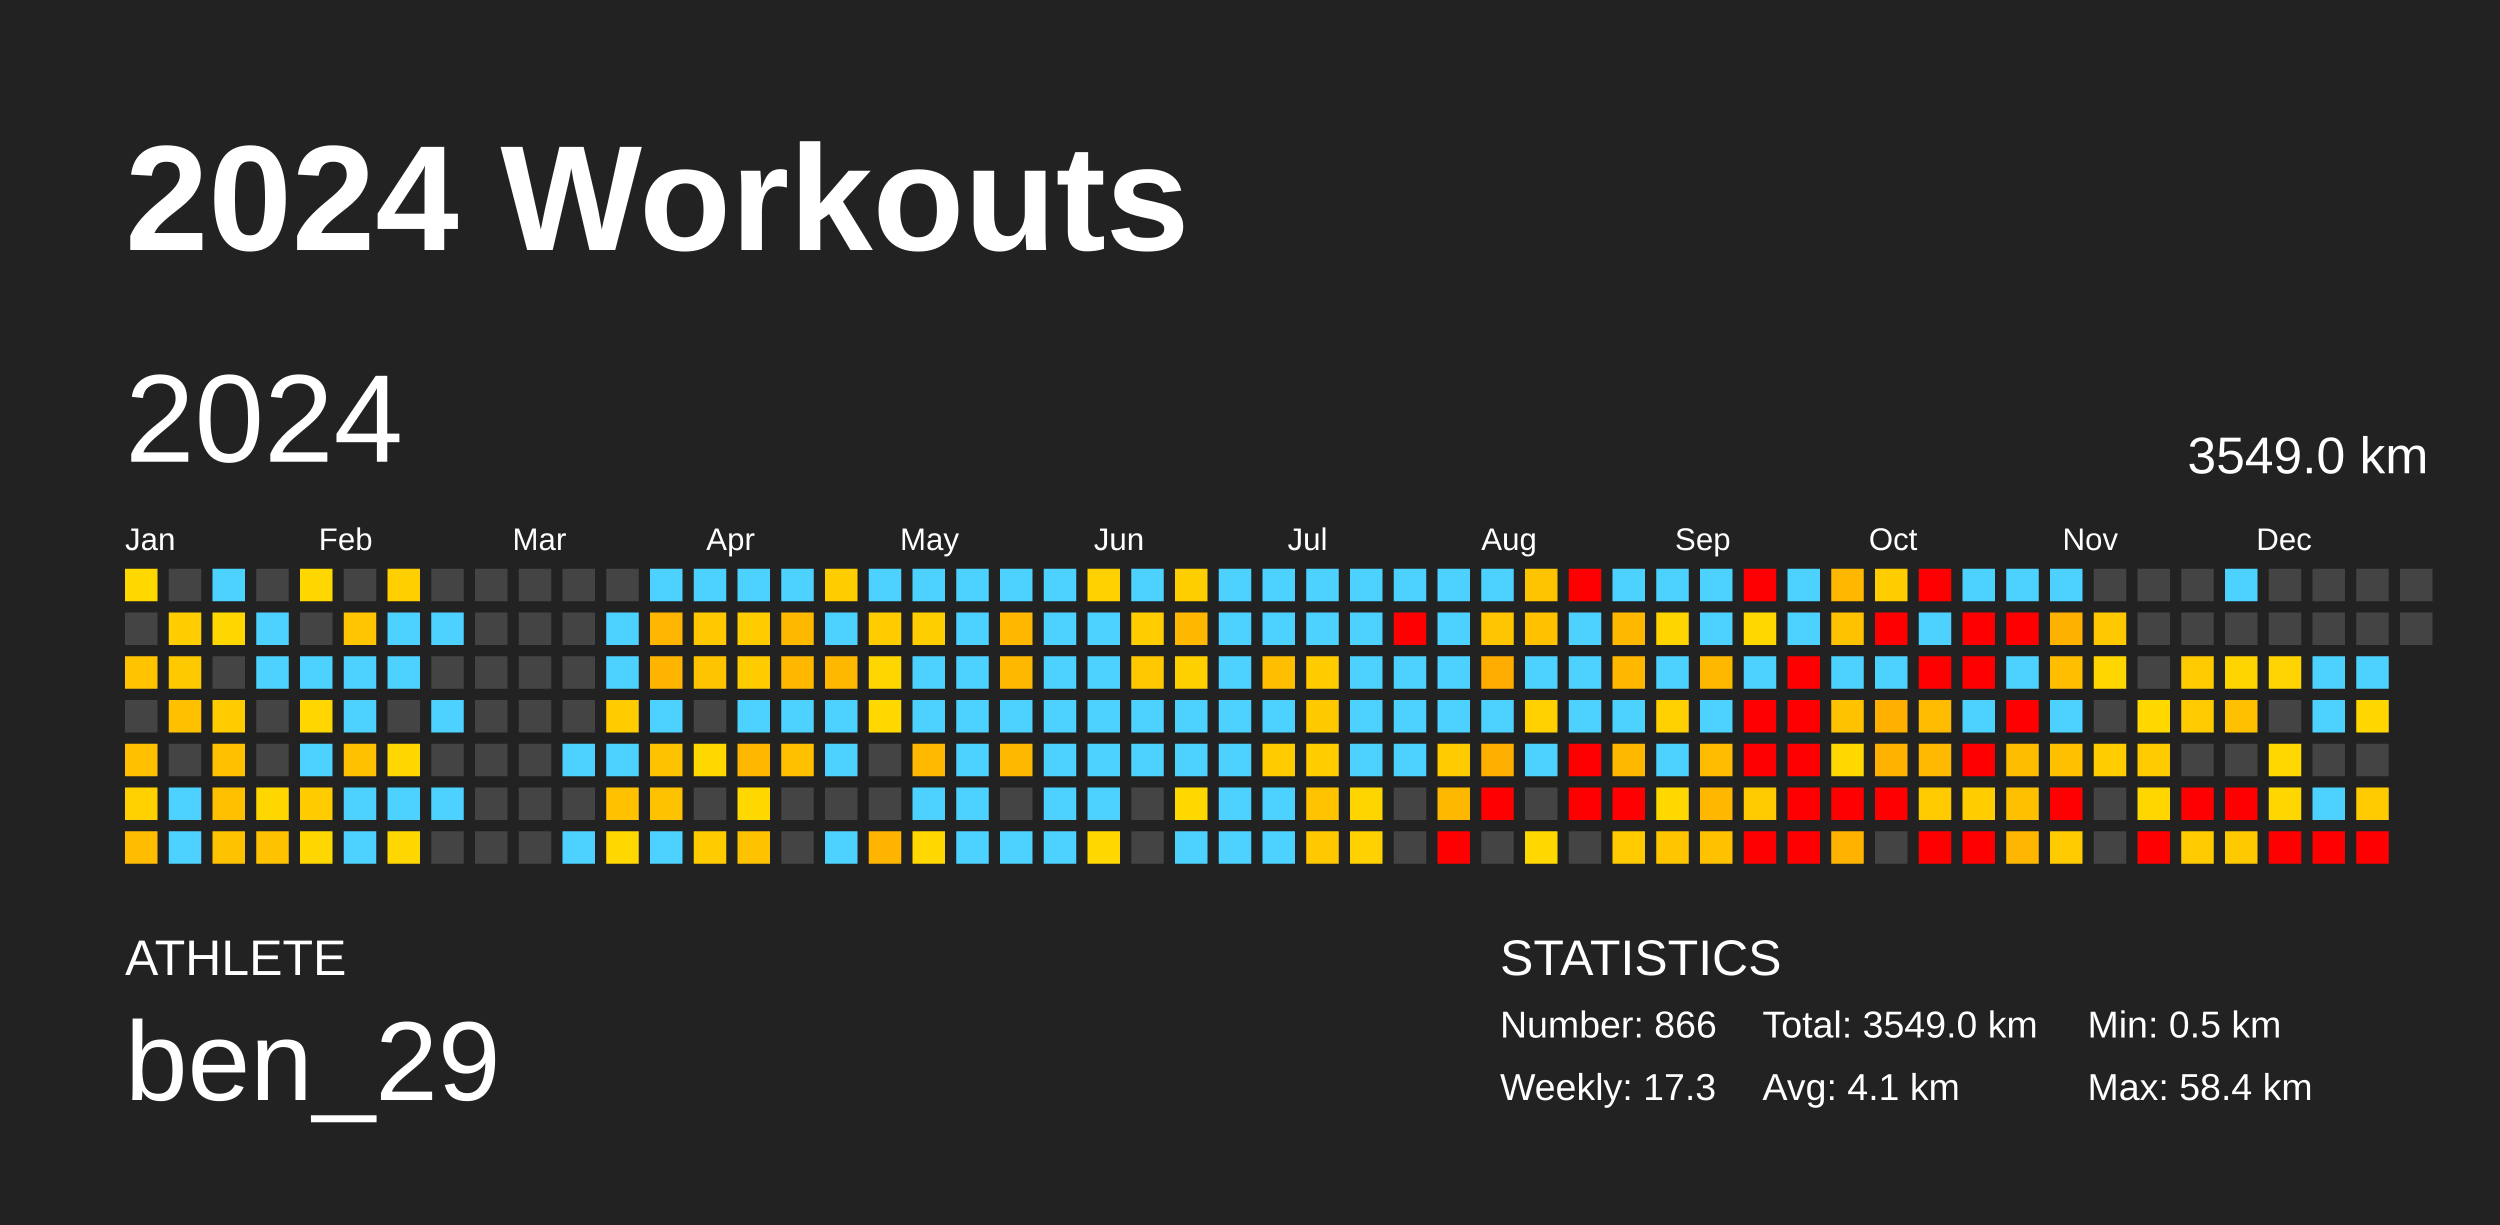
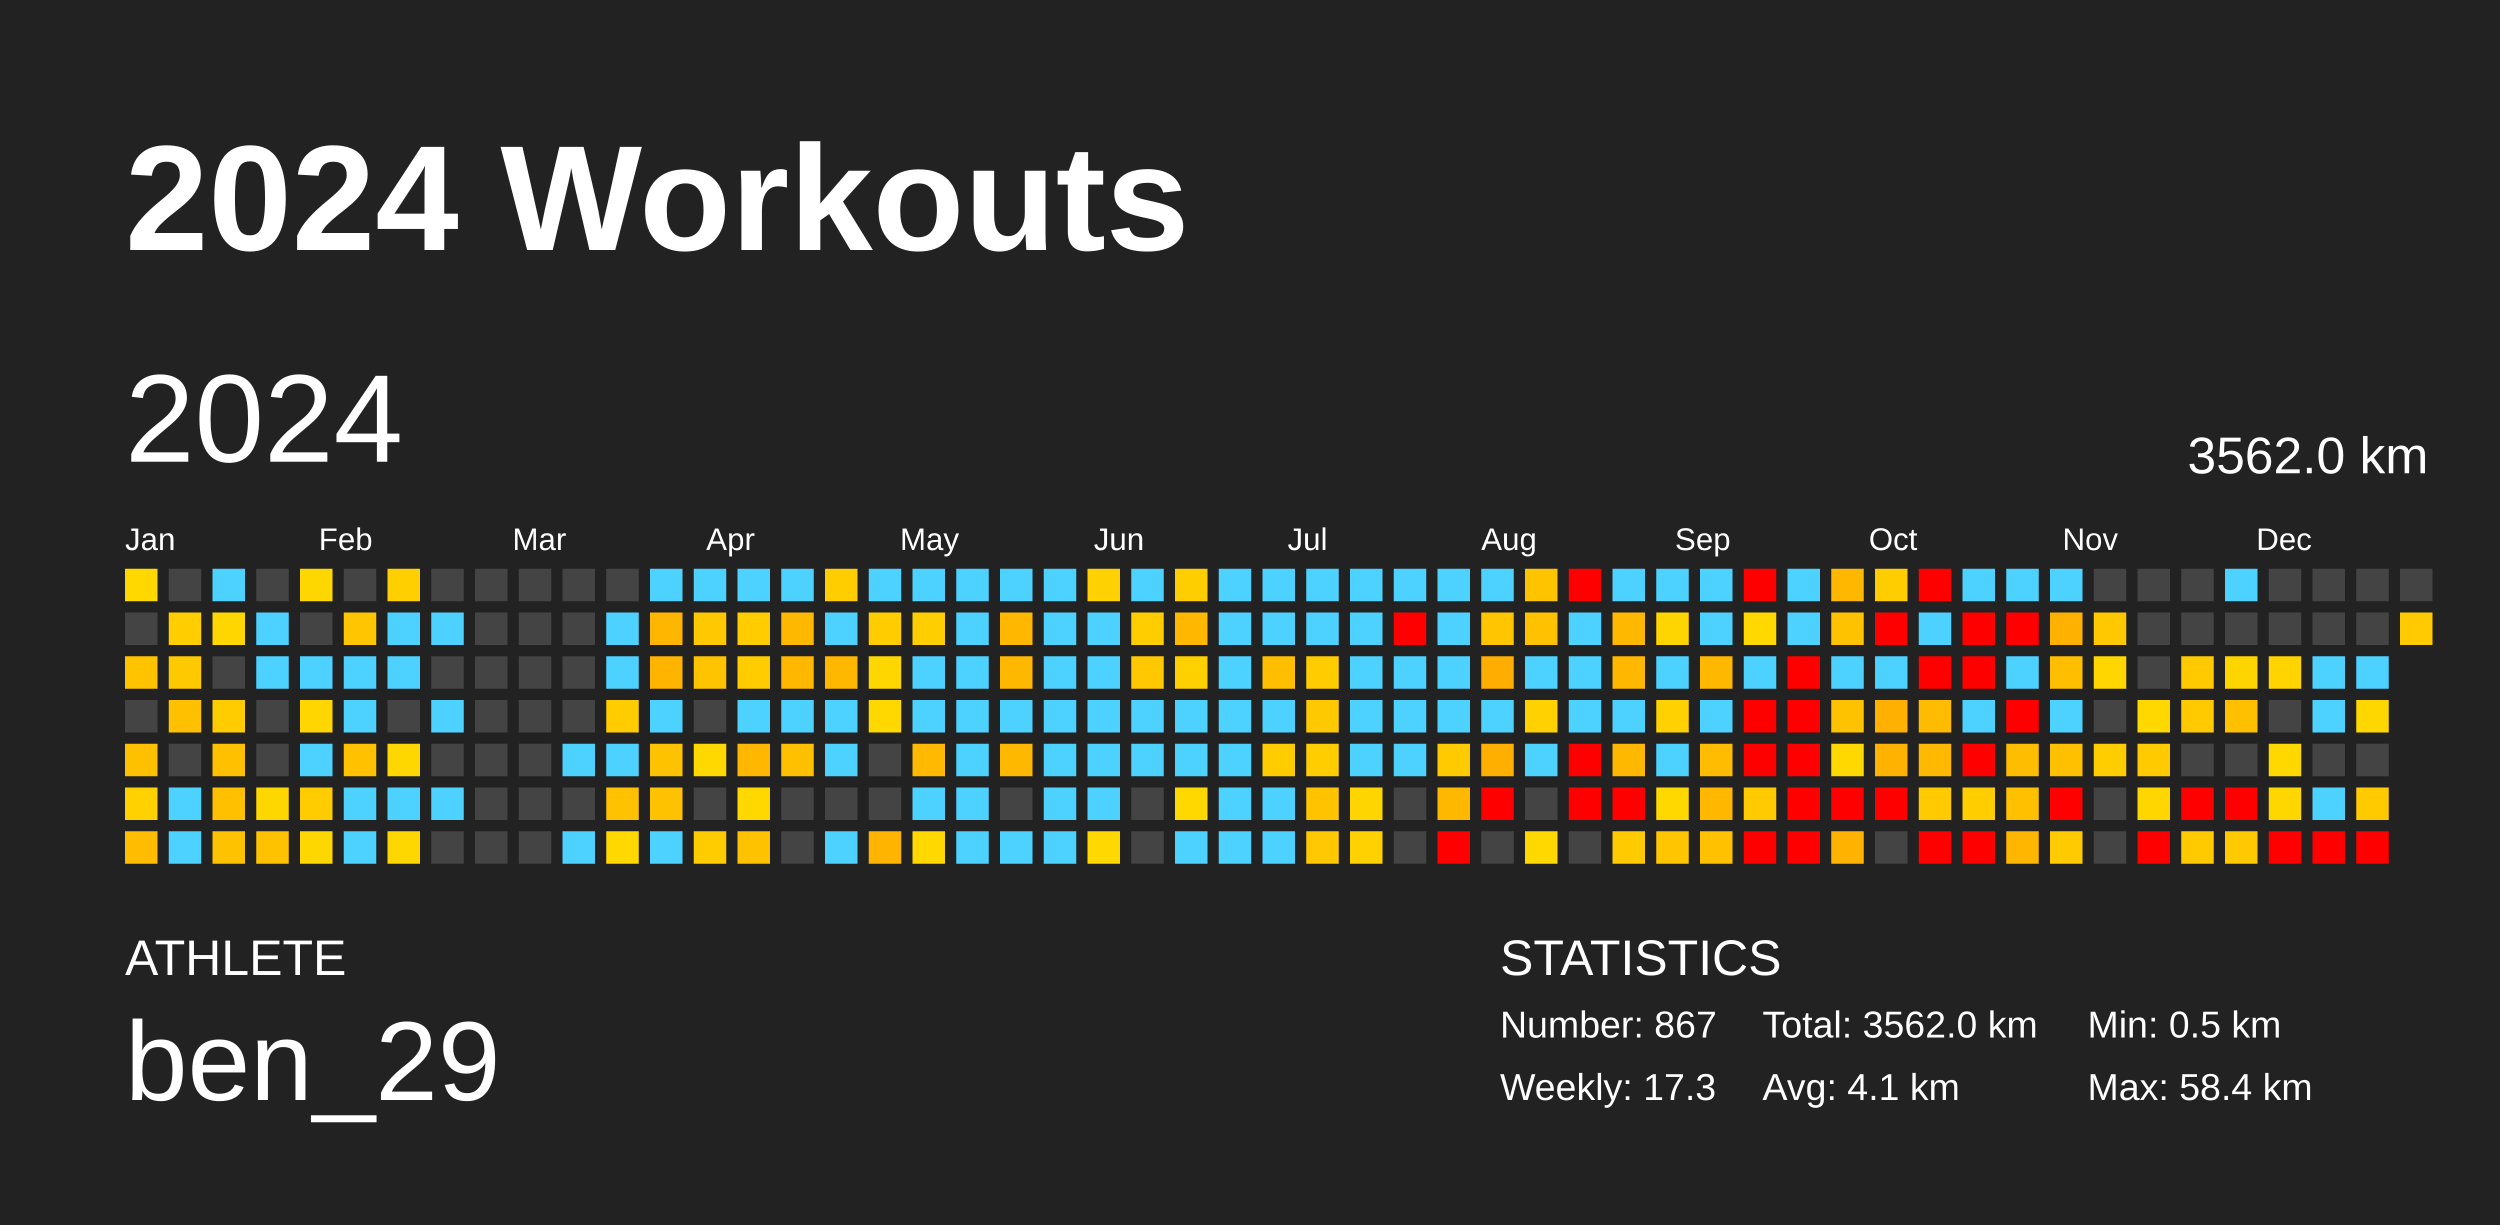
<svg xmlns="http://www.w3.org/2000/svg" baseProfile="full" height="98mm" version="1.1" viewBox="0,0,200,98" width="200mm">
  <defs />
  <rect fill="#222222" height="98" width="200" x="0" y="0" />
  <text fill="#FFFFFF" style="font-size:12px; font-family:Arial; font-weight:bold;" x="10" y="20">2024 Workouts</text>
  <text fill="#FFFFFF" style="font-size:4px; font-family:Arial" x="10" y="78">ATHLETE</text>
  <text fill="#FFFFFF" style="font-size:9px; font-family:Arial" x="10" y="88">ben_29</text>
  <text fill="#FFFFFF" style="font-size:4px; font-family:Arial" x="120" y="78">STATISTICS</text>
-   <text fill="#FFFFFF" style="font-size:3px; font-family:Arial" x="120" y="83">Number: 866</text>
+   <text fill="#FFFFFF" style="font-size:3px; font-family:Arial" x="120" y="83">Number: 867</text>
  <text fill="#FFFFFF" style="font-size:3px; font-family:Arial" x="120" y="88">Weekly: 17.3</text>
-   <text fill="#FFFFFF" style="font-size:3px; font-family:Arial" x="141" y="83">Total: 3549.0 km</text>
+   <text fill="#FFFFFF" style="font-size:3px; font-family:Arial" x="141" y="83">Total: 3562.0 km</text>
  <text fill="#FFFFFF" style="font-size:3px; font-family:Arial" x="141" y="88">Avg: 4.1 km</text>
  <text fill="#FFFFFF" style="font-size:3px; font-family:Arial" x="167" y="83">Min: 0.5 km</text>
  <text fill="#FFFFFF" style="font-size:3px; font-family:Arial" x="167" y="88">Max: 58.4 km</text>
  <text dominant-baseline="hanging" fill="#FFFFFF" style="font-size:10.0px; font-family:Arial;" x="10" y="30">2024</text>
-   <text dominant-baseline="hanging" fill="#FFFFFF" style="font-size:4.125px; font-family:Arial;" x="175" y="35">3549.0 km</text>
+   <text dominant-baseline="hanging" fill="#FFFFFF" style="font-size:4.125px; font-family:Arial;" x="175" y="35">3562.0 km</text>
  <text fill="#FFFFFF" style="font-size:2.5px; font-family:Arial" x="10.0" y="44">Jan</text>
  <text fill="#FFFFFF" style="font-size:2.5px; font-family:Arial" x="25.5" y="44">Feb</text>
  <text fill="#FFFFFF" style="font-size:2.5px; font-family:Arial" x="41.0" y="44">Mar</text>
  <text fill="#FFFFFF" style="font-size:2.5px; font-family:Arial" x="56.5" y="44">Apr</text>
  <text fill="#FFFFFF" style="font-size:2.5px; font-family:Arial" x="72.0" y="44">May</text>
  <text fill="#FFFFFF" style="font-size:2.5px; font-family:Arial" x="87.5" y="44">Jun</text>
  <text fill="#FFFFFF" style="font-size:2.5px; font-family:Arial" x="103.0" y="44">Jul</text>
  <text fill="#FFFFFF" style="font-size:2.5px; font-family:Arial" x="118.5" y="44">Aug</text>
  <text fill="#FFFFFF" style="font-size:2.5px; font-family:Arial" x="134.0" y="44">Sep</text>
  <text fill="#FFFFFF" style="font-size:2.5px; font-family:Arial" x="149.5" y="44">Oct</text>
  <text fill="#FFFFFF" style="font-size:2.5px; font-family:Arial" x="165.0" y="44">Nov</text>
  <text fill="#FFFFFF" style="font-size:2.5px; font-family:Arial" x="180.5" y="44">Dec</text>
  <rect fill="#ffd800" height="2.6" width="2.6" x="10.0" y="45.5" />
  <rect fill="#444444" height="2.6" width="2.6" x="10.0" y="49.0" />
  <rect fill="#ffc300" height="2.6" width="2.6" x="10.0" y="52.5" />
  <rect fill="#444444" height="2.6" width="2.6" x="10.0" y="56.0" />
  <rect fill="#ffc000" height="2.6" width="2.6" x="10.0" y="59.5" />
  <rect fill="#ffd100" height="2.6" width="2.6" x="10.0" y="63.0" />
  <rect fill="#ffbc00" height="2.6" width="2.6" x="10.0" y="66.5" />
  <rect fill="#444444" height="2.6" width="2.6" x="13.5" y="45.5" />
  <rect fill="#ffcd00" height="2.6" width="2.6" x="13.5" y="49.0" />
  <rect fill="#ffc900" height="2.6" width="2.6" x="13.5" y="52.5" />
  <rect fill="#ffc000" height="2.6" width="2.6" x="13.5" y="56.0" />
  <rect fill="#444444" height="2.6" width="2.6" x="13.5" y="59.5" />
  <rect fill="#4dd2ff" height="2.6" width="2.6" x="13.5" y="63.0" />
  <rect fill="#4dd2ff" height="2.6" width="2.6" x="13.5" y="66.5" />
  <rect fill="#4dd2ff" height="2.6" width="2.6" x="17.0" y="45.5" />
  <rect fill="#ffd700" height="2.6" width="2.6" x="17.0" y="49.0" />
  <rect fill="#444444" height="2.6" width="2.6" x="17.0" y="52.5" />
  <rect fill="#ffcc00" height="2.6" width="2.6" x="17.0" y="56.0" />
  <rect fill="#ffc000" height="2.6" width="2.6" x="17.0" y="59.5" />
  <rect fill="#ffc000" height="2.6" width="2.6" x="17.0" y="63.0" />
  <rect fill="#ffc200" height="2.6" width="2.6" x="17.0" y="66.5" />
  <rect fill="#444444" height="2.6" width="2.6" x="20.5" y="45.5" />
  <rect fill="#4dd2ff" height="2.6" width="2.6" x="20.5" y="49.0" />
  <rect fill="#4dd2ff" height="2.6" width="2.6" x="20.5" y="52.5" />
  <rect fill="#444444" height="2.6" width="2.6" x="20.5" y="56.0" />
  <rect fill="#444444" height="2.6" width="2.6" x="20.5" y="59.5" />
  <rect fill="#ffd700" height="2.6" width="2.6" x="20.5" y="63.0" />
  <rect fill="#ffc200" height="2.6" width="2.6" x="20.5" y="66.5" />
  <rect fill="#ffd700" height="2.6" width="2.6" x="24.0" y="45.5" />
  <rect fill="#444444" height="2.6" width="2.6" x="24.0" y="49.0" />
  <rect fill="#4dd2ff" height="2.6" width="2.6" x="24.0" y="52.5" />
  <rect fill="#ffd600" height="2.6" width="2.6" x="24.0" y="56.0" />
  <rect fill="#4dd2ff" height="2.6" width="2.6" x="24.0" y="59.5" />
  <rect fill="#ffcc00" height="2.6" width="2.6" x="24.0" y="63.0" />
  <rect fill="#ffd700" height="2.6" width="2.6" x="24.0" y="66.5" />
  <rect fill="#444444" height="2.6" width="2.6" x="27.5" y="45.5" />
  <rect fill="#ffc500" height="2.6" width="2.6" x="27.5" y="49.0" />
  <rect fill="#4dd2ff" height="2.6" width="2.6" x="27.5" y="52.5" />
  <rect fill="#4dd2ff" height="2.6" width="2.6" x="27.5" y="56.0" />
  <rect fill="#ffc100" height="2.6" width="2.6" x="27.5" y="59.5" />
  <rect fill="#4dd2ff" height="2.6" width="2.6" x="27.5" y="63.0" />
  <rect fill="#4dd2ff" height="2.6" width="2.6" x="27.5" y="66.5" />
  <rect fill="#ffcf00" height="2.6" width="2.6" x="31.0" y="45.5" />
  <rect fill="#4dd2ff" height="2.6" width="2.6" x="31.0" y="49.0" />
  <rect fill="#4dd2ff" height="2.6" width="2.6" x="31.0" y="52.5" />
  <rect fill="#444444" height="2.6" width="2.6" x="31.0" y="56.0" />
  <rect fill="#ffd700" height="2.6" width="2.6" x="31.0" y="59.5" />
  <rect fill="#4dd2ff" height="2.6" width="2.6" x="31.0" y="63.0" />
  <rect fill="#ffd700" height="2.6" width="2.6" x="31.0" y="66.5" />
  <rect fill="#444444" height="2.6" width="2.6" x="34.5" y="45.5" />
  <rect fill="#4dd2ff" height="2.6" width="2.6" x="34.5" y="49.0" />
  <rect fill="#444444" height="2.6" width="2.6" x="34.5" y="52.5" />
  <rect fill="#4dd2ff" height="2.6" width="2.6" x="34.5" y="56.0" />
  <rect fill="#444444" height="2.6" width="2.6" x="34.5" y="59.5" />
  <rect fill="#4dd2ff" height="2.6" width="2.6" x="34.5" y="63.0" />
  <rect fill="#444444" height="2.6" width="2.6" x="34.5" y="66.5" />
  <rect fill="#444444" height="2.6" width="2.6" x="38.0" y="45.5" />
  <rect fill="#444444" height="2.6" width="2.6" x="38.0" y="49.0" />
  <rect fill="#444444" height="2.6" width="2.6" x="38.0" y="52.5" />
  <rect fill="#444444" height="2.6" width="2.6" x="38.0" y="56.0" />
  <rect fill="#444444" height="2.6" width="2.6" x="38.0" y="59.5" />
  <rect fill="#444444" height="2.6" width="2.6" x="38.0" y="63.0" />
  <rect fill="#444444" height="2.6" width="2.6" x="38.0" y="66.5" />
  <rect fill="#444444" height="2.6" width="2.6" x="41.5" y="45.5" />
  <rect fill="#444444" height="2.6" width="2.6" x="41.5" y="49.0" />
  <rect fill="#444444" height="2.6" width="2.6" x="41.5" y="52.5" />
  <rect fill="#444444" height="2.6" width="2.6" x="41.5" y="56.0" />
  <rect fill="#444444" height="2.6" width="2.6" x="41.5" y="59.5" />
  <rect fill="#444444" height="2.6" width="2.6" x="41.5" y="63.0" />
  <rect fill="#444444" height="2.6" width="2.6" x="41.5" y="66.5" />
  <rect fill="#444444" height="2.6" width="2.6" x="45.0" y="45.5" />
  <rect fill="#444444" height="2.6" width="2.6" x="45.0" y="49.0" />
  <rect fill="#444444" height="2.6" width="2.6" x="45.0" y="52.5" />
  <rect fill="#444444" height="2.6" width="2.6" x="45.0" y="56.0" />
  <rect fill="#4dd2ff" height="2.6" width="2.6" x="45.0" y="59.5" />
  <rect fill="#444444" height="2.6" width="2.6" x="45.0" y="63.0" />
  <rect fill="#4dd2ff" height="2.6" width="2.6" x="45.0" y="66.5" />
  <rect fill="#444444" height="2.6" width="2.6" x="48.5" y="45.5" />
  <rect fill="#4dd2ff" height="2.6" width="2.6" x="48.5" y="49.0" />
  <rect fill="#4dd2ff" height="2.6" width="2.6" x="48.5" y="52.5" />
  <rect fill="#ffcc00" height="2.6" width="2.6" x="48.5" y="56.0" />
  <rect fill="#4dd2ff" height="2.6" width="2.6" x="48.5" y="59.5" />
  <rect fill="#ffc100" height="2.6" width="2.6" x="48.5" y="63.0" />
  <rect fill="#ffd800" height="2.6" width="2.6" x="48.5" y="66.5" />
  <rect fill="#4dd2ff" height="2.6" width="2.6" x="52.0" y="45.5" />
  <rect fill="#ffb600" height="2.6" width="2.6" x="52.0" y="49.0" />
  <rect fill="#ffb400" height="2.6" width="2.6" x="52.0" y="52.5" />
  <rect fill="#4dd2ff" height="2.6" width="2.6" x="52.0" y="56.0" />
  <rect fill="#ffc200" height="2.6" width="2.6" x="52.0" y="59.5" />
  <rect fill="#ffc200" height="2.6" width="2.6" x="52.0" y="63.0" />
  <rect fill="#4dd2ff" height="2.6" width="2.6" x="52.0" y="66.5" />
  <rect fill="#4dd2ff" height="2.6" width="2.6" x="55.5" y="45.5" />
  <rect fill="#ffc800" height="2.6" width="2.6" x="55.5" y="49.0" />
  <rect fill="#ffc400" height="2.6" width="2.6" x="55.5" y="52.5" />
  <rect fill="#444444" height="2.6" width="2.6" x="55.5" y="56.0" />
  <rect fill="#ffd800" height="2.6" width="2.6" x="55.5" y="59.5" />
  <rect fill="#444444" height="2.6" width="2.6" x="55.5" y="63.0" />
  <rect fill="#ffcc00" height="2.6" width="2.6" x="55.5" y="66.5" />
  <rect fill="#4dd2ff" height="2.6" width="2.6" x="59.0" y="45.5" />
  <rect fill="#ffcc00" height="2.6" width="2.6" x="59.0" y="49.0" />
  <rect fill="#ffcc00" height="2.6" width="2.6" x="59.0" y="52.5" />
  <rect fill="#4dd2ff" height="2.6" width="2.6" x="59.0" y="56.0" />
  <rect fill="#ffb700" height="2.6" width="2.6" x="59.0" y="59.5" />
  <rect fill="#ffd800" height="2.6" width="2.6" x="59.0" y="63.0" />
  <rect fill="#ffc200" height="2.6" width="2.6" x="59.0" y="66.5" />
  <rect fill="#4dd2ff" height="2.6" width="2.6" x="62.5" y="45.5" />
  <rect fill="#ffb800" height="2.6" width="2.6" x="62.5" y="49.0" />
  <rect fill="#ffb700" height="2.6" width="2.6" x="62.5" y="52.5" />
  <rect fill="#4dd2ff" height="2.6" width="2.6" x="62.5" y="56.0" />
  <rect fill="#ffc000" height="2.6" width="2.6" x="62.5" y="59.5" />
  <rect fill="#444444" height="2.6" width="2.6" x="62.5" y="63.0" />
  <rect fill="#444444" height="2.6" width="2.6" x="62.5" y="66.5" />
  <rect fill="#ffcd00" height="2.6" width="2.6" x="66.0" y="45.5" />
  <rect fill="#4dd2ff" height="2.6" width="2.6" x="66.0" y="49.0" />
  <rect fill="#ffb800" height="2.6" width="2.6" x="66.0" y="52.5" />
  <rect fill="#4dd2ff" height="2.6" width="2.6" x="66.0" y="56.0" />
  <rect fill="#4dd2ff" height="2.6" width="2.6" x="66.0" y="59.5" />
  <rect fill="#444444" height="2.6" width="2.6" x="66.0" y="63.0" />
  <rect fill="#4dd2ff" height="2.6" width="2.6" x="66.0" y="66.5" />
  <rect fill="#4dd2ff" height="2.6" width="2.6" x="69.5" y="45.5" />
  <rect fill="#ffcc00" height="2.6" width="2.6" x="69.5" y="49.0" />
  <rect fill="#ffd700" height="2.6" width="2.6" x="69.5" y="52.5" />
  <rect fill="#ffd800" height="2.6" width="2.6" x="69.5" y="56.0" />
  <rect fill="#444444" height="2.6" width="2.6" x="69.5" y="59.5" />
  <rect fill="#444444" height="2.6" width="2.6" x="69.5" y="63.0" />
  <rect fill="#ffb500" height="2.6" width="2.6" x="69.5" y="66.5" />
  <rect fill="#4dd2ff" height="2.6" width="2.6" x="73.0" y="45.5" />
  <rect fill="#ffce00" height="2.6" width="2.6" x="73.0" y="49.0" />
  <rect fill="#4dd2ff" height="2.6" width="2.6" x="73.0" y="52.5" />
  <rect fill="#4dd2ff" height="2.6" width="2.6" x="73.0" y="56.0" />
  <rect fill="#ffb900" height="2.6" width="2.6" x="73.0" y="59.5" />
  <rect fill="#4dd2ff" height="2.6" width="2.6" x="73.0" y="63.0" />
  <rect fill="#ffd800" height="2.6" width="2.6" x="73.0" y="66.5" />
  <rect fill="#4dd2ff" height="2.6" width="2.6" x="76.5" y="45.5" />
  <rect fill="#4dd2ff" height="2.6" width="2.6" x="76.5" y="49.0" />
  <rect fill="#4dd2ff" height="2.6" width="2.6" x="76.5" y="52.5" />
  <rect fill="#4dd2ff" height="2.6" width="2.6" x="76.5" y="56.0" />
  <rect fill="#4dd2ff" height="2.6" width="2.6" x="76.5" y="59.5" />
  <rect fill="#4dd2ff" height="2.6" width="2.6" x="76.5" y="63.0" />
  <rect fill="#4dd2ff" height="2.6" width="2.6" x="76.5" y="66.5" />
  <rect fill="#4dd2ff" height="2.6" width="2.6" x="80.0" y="45.5" />
  <rect fill="#ffb700" height="2.6" width="2.6" x="80.0" y="49.0" />
  <rect fill="#ffb800" height="2.6" width="2.6" x="80.0" y="52.5" />
  <rect fill="#4dd2ff" height="2.6" width="2.6" x="80.0" y="56.0" />
  <rect fill="#ffb800" height="2.6" width="2.6" x="80.0" y="59.5" />
  <rect fill="#444444" height="2.6" width="2.6" x="80.0" y="63.0" />
  <rect fill="#4dd2ff" height="2.6" width="2.6" x="80.0" y="66.5" />
  <rect fill="#4dd2ff" height="2.6" width="2.6" x="83.5" y="45.5" />
  <rect fill="#4dd2ff" height="2.6" width="2.6" x="83.5" y="49.0" />
  <rect fill="#4dd2ff" height="2.6" width="2.6" x="83.5" y="52.5" />
  <rect fill="#4dd2ff" height="2.6" width="2.6" x="83.5" y="56.0" />
  <rect fill="#4dd2ff" height="2.6" width="2.6" x="83.5" y="59.5" />
  <rect fill="#4dd2ff" height="2.6" width="2.6" x="83.5" y="63.0" />
  <rect fill="#4dd2ff" height="2.6" width="2.6" x="83.5" y="66.5" />
  <rect fill="#ffd100" height="2.6" width="2.6" x="87.0" y="45.5" />
  <rect fill="#4dd2ff" height="2.6" width="2.6" x="87.0" y="49.0" />
  <rect fill="#4dd2ff" height="2.6" width="2.6" x="87.0" y="52.5" />
  <rect fill="#4dd2ff" height="2.6" width="2.6" x="87.0" y="56.0" />
  <rect fill="#4dd2ff" height="2.6" width="2.6" x="87.0" y="59.5" />
  <rect fill="#4dd2ff" height="2.6" width="2.6" x="87.0" y="63.0" />
  <rect fill="#ffd800" height="2.6" width="2.6" x="87.0" y="66.5" />
  <rect fill="#4dd2ff" height="2.6" width="2.6" x="90.5" y="45.5" />
  <rect fill="#ffcd00" height="2.6" width="2.6" x="90.5" y="49.0" />
  <rect fill="#ffc800" height="2.6" width="2.6" x="90.5" y="52.5" />
  <rect fill="#4dd2ff" height="2.6" width="2.6" x="90.5" y="56.0" />
  <rect fill="#4dd2ff" height="2.6" width="2.6" x="90.5" y="59.5" />
  <rect fill="#444444" height="2.6" width="2.6" x="90.5" y="63.0" />
  <rect fill="#444444" height="2.6" width="2.6" x="90.5" y="66.5" />
  <rect fill="#ffce00" height="2.6" width="2.6" x="94.0" y="45.5" />
  <rect fill="#ffb700" height="2.6" width="2.6" x="94.0" y="49.0" />
  <rect fill="#ffd000" height="2.6" width="2.6" x="94.0" y="52.5" />
  <rect fill="#4dd2ff" height="2.6" width="2.6" x="94.0" y="56.0" />
  <rect fill="#4dd2ff" height="2.6" width="2.6" x="94.0" y="59.5" />
  <rect fill="#ffd800" height="2.6" width="2.6" x="94.0" y="63.0" />
  <rect fill="#4dd2ff" height="2.6" width="2.6" x="94.0" y="66.5" />
  <rect fill="#4dd2ff" height="2.6" width="2.6" x="97.5" y="45.5" />
  <rect fill="#4dd2ff" height="2.6" width="2.6" x="97.5" y="49.0" />
  <rect fill="#4dd2ff" height="2.6" width="2.6" x="97.5" y="52.5" />
  <rect fill="#4dd2ff" height="2.6" width="2.6" x="97.5" y="56.0" />
  <rect fill="#4dd2ff" height="2.6" width="2.6" x="97.5" y="59.5" />
  <rect fill="#4dd2ff" height="2.6" width="2.6" x="97.5" y="63.0" />
  <rect fill="#4dd2ff" height="2.6" width="2.6" x="97.5" y="66.5" />
  <rect fill="#4dd2ff" height="2.6" width="2.6" x="101.0" y="45.5" />
  <rect fill="#4dd2ff" height="2.6" width="2.6" x="101.0" y="49.0" />
  <rect fill="#ffbf00" height="2.6" width="2.6" x="101.0" y="52.5" />
  <rect fill="#4dd2ff" height="2.6" width="2.6" x="101.0" y="56.0" />
  <rect fill="#ffcc00" height="2.6" width="2.6" x="101.0" y="59.5" />
  <rect fill="#4dd2ff" height="2.6" width="2.6" x="101.0" y="63.0" />
  <rect fill="#4dd2ff" height="2.6" width="2.6" x="101.0" y="66.5" />
  <rect fill="#4dd2ff" height="2.6" width="2.6" x="104.5" y="45.5" />
  <rect fill="#4dd2ff" height="2.6" width="2.6" x="104.5" y="49.0" />
  <rect fill="#ffcc00" height="2.6" width="2.6" x="104.5" y="52.5" />
  <rect fill="#ffc900" height="2.6" width="2.6" x="104.5" y="56.0" />
  <rect fill="#ffcd00" height="2.6" width="2.6" x="104.5" y="59.5" />
  <rect fill="#ffc300" height="2.6" width="2.6" x="104.5" y="63.0" />
  <rect fill="#ffc800" height="2.6" width="2.6" x="104.5" y="66.5" />
  <rect fill="#4dd2ff" height="2.6" width="2.6" x="108.0" y="45.5" />
  <rect fill="#4dd2ff" height="2.6" width="2.6" x="108.0" y="49.0" />
  <rect fill="#4dd2ff" height="2.6" width="2.6" x="108.0" y="52.5" />
  <rect fill="#4dd2ff" height="2.6" width="2.6" x="108.0" y="56.0" />
  <rect fill="#4dd2ff" height="2.6" width="2.6" x="108.0" y="59.5" />
  <rect fill="#ffd500" height="2.6" width="2.6" x="108.0" y="63.0" />
  <rect fill="#ffd100" height="2.6" width="2.6" x="108.0" y="66.5" />
  <rect fill="#4dd2ff" height="2.6" width="2.6" x="111.5" y="45.5" />
  <rect fill="red" height="2.6" width="2.6" x="111.5" y="49.0" />
  <rect fill="#4dd2ff" height="2.6" width="2.6" x="111.5" y="52.5" />
  <rect fill="#4dd2ff" height="2.6" width="2.6" x="111.5" y="56.0" />
  <rect fill="#4dd2ff" height="2.6" width="2.6" x="111.5" y="59.5" />
  <rect fill="#444444" height="2.6" width="2.6" x="111.5" y="63.0" />
  <rect fill="#444444" height="2.6" width="2.6" x="111.5" y="66.5" />
  <rect fill="#4dd2ff" height="2.6" width="2.6" x="115.0" y="45.5" />
  <rect fill="#4dd2ff" height="2.6" width="2.6" x="115.0" y="49.0" />
  <rect fill="#4dd2ff" height="2.6" width="2.6" x="115.0" y="52.5" />
  <rect fill="#4dd2ff" height="2.6" width="2.6" x="115.0" y="56.0" />
  <rect fill="#ffcb00" height="2.6" width="2.6" x="115.0" y="59.5" />
  <rect fill="#ffb800" height="2.6" width="2.6" x="115.0" y="63.0" />
  <rect fill="red" height="2.6" width="2.6" x="115.0" y="66.5" />
  <rect fill="#4dd2ff" height="2.6" width="2.6" x="118.5" y="45.5" />
  <rect fill="#ffc500" height="2.6" width="2.6" x="118.5" y="49.0" />
  <rect fill="#ffad00" height="2.6" width="2.6" x="118.5" y="52.5" />
  <rect fill="#4dd2ff" height="2.6" width="2.6" x="118.5" y="56.0" />
  <rect fill="#ffaf00" height="2.6" width="2.6" x="118.5" y="59.5" />
  <rect fill="red" height="2.6" width="2.6" x="118.5" y="63.0" />
  <rect fill="#444444" height="2.6" width="2.6" x="118.5" y="66.5" />
  <rect fill="#ffc400" height="2.6" width="2.6" x="122.0" y="45.5" />
  <rect fill="#ffc100" height="2.6" width="2.6" x="122.0" y="49.0" />
  <rect fill="#4dd2ff" height="2.6" width="2.6" x="122.0" y="52.5" />
  <rect fill="#ffd100" height="2.6" width="2.6" x="122.0" y="56.0" />
  <rect fill="#4dd2ff" height="2.6" width="2.6" x="122.0" y="59.5" />
  <rect fill="#444444" height="2.6" width="2.6" x="122.0" y="63.0" />
  <rect fill="#ffd800" height="2.6" width="2.6" x="122.0" y="66.5" />
  <rect fill="red" height="2.6" width="2.6" x="125.5" y="45.5" />
  <rect fill="#4dd2ff" height="2.6" width="2.6" x="125.5" y="49.0" />
  <rect fill="#4dd2ff" height="2.6" width="2.6" x="125.5" y="52.5" />
  <rect fill="#4dd2ff" height="2.6" width="2.6" x="125.5" y="56.0" />
  <rect fill="red" height="2.6" width="2.6" x="125.5" y="59.5" />
  <rect fill="red" height="2.6" width="2.6" x="125.5" y="63.0" />
  <rect fill="#444444" height="2.6" width="2.6" x="125.5" y="66.5" />
  <rect fill="#4dd2ff" height="2.6" width="2.6" x="129.0" y="45.5" />
  <rect fill="#ffb800" height="2.6" width="2.6" x="129.0" y="49.0" />
  <rect fill="#ffb700" height="2.6" width="2.6" x="129.0" y="52.5" />
  <rect fill="#4dd2ff" height="2.6" width="2.6" x="129.0" y="56.0" />
  <rect fill="#ffb800" height="2.6" width="2.6" x="129.0" y="59.5" />
  <rect fill="red" height="2.6" width="2.6" x="129.0" y="63.0" />
  <rect fill="#ffcb00" height="2.6" width="2.6" x="129.0" y="66.5" />
  <rect fill="#4dd2ff" height="2.6" width="2.6" x="132.5" y="45.5" />
  <rect fill="#ffd500" height="2.6" width="2.6" x="132.5" y="49.0" />
  <rect fill="#4dd2ff" height="2.6" width="2.6" x="132.5" y="52.5" />
  <rect fill="#ffd100" height="2.6" width="2.6" x="132.5" y="56.0" />
  <rect fill="#4dd2ff" height="2.6" width="2.6" x="132.5" y="59.5" />
  <rect fill="#ffd800" height="2.6" width="2.6" x="132.5" y="63.0" />
  <rect fill="#ffc600" height="2.6" width="2.6" x="132.5" y="66.5" />
  <rect fill="#4dd2ff" height="2.6" width="2.6" x="136.0" y="45.5" />
  <rect fill="#4dd2ff" height="2.6" width="2.6" x="136.0" y="49.0" />
  <rect fill="#ffb800" height="2.6" width="2.6" x="136.0" y="52.5" />
  <rect fill="#4dd2ff" height="2.6" width="2.6" x="136.0" y="56.0" />
  <rect fill="#ffbc00" height="2.6" width="2.6" x="136.0" y="59.5" />
  <rect fill="#ffb700" height="2.6" width="2.6" x="136.0" y="63.0" />
  <rect fill="#ffc100" height="2.6" width="2.6" x="136.0" y="66.5" />
  <rect fill="red" height="2.6" width="2.6" x="139.5" y="45.5" />
  <rect fill="#ffd800" height="2.6" width="2.6" x="139.5" y="49.0" />
  <rect fill="#4dd2ff" height="2.6" width="2.6" x="139.5" y="52.5" />
  <rect fill="red" height="2.6" width="2.6" x="139.5" y="56.0" />
  <rect fill="red" height="2.6" width="2.6" x="139.5" y="59.5" />
  <rect fill="#ffcb00" height="2.6" width="2.6" x="139.5" y="63.0" />
  <rect fill="red" height="2.6" width="2.6" x="139.5" y="66.5" />
  <rect fill="#4dd2ff" height="2.6" width="2.6" x="143.0" y="45.5" />
  <rect fill="#4dd2ff" height="2.6" width="2.6" x="143.0" y="49.0" />
  <rect fill="red" height="2.6" width="2.6" x="143.0" y="52.5" />
  <rect fill="red" height="2.6" width="2.6" x="143.0" y="56.0" />
  <rect fill="red" height="2.6" width="2.6" x="143.0" y="59.5" />
  <rect fill="red" height="2.6" width="2.6" x="143.0" y="63.0" />
  <rect fill="red" height="2.6" width="2.6" x="143.0" y="66.5" />
  <rect fill="#ffb700" height="2.6" width="2.6" x="146.5" y="45.5" />
  <rect fill="#ffc200" height="2.6" width="2.6" x="146.5" y="49.0" />
  <rect fill="#4dd2ff" height="2.6" width="2.6" x="146.5" y="52.5" />
  <rect fill="#ffc200" height="2.6" width="2.6" x="146.5" y="56.0" />
  <rect fill="#ffd800" height="2.6" width="2.6" x="146.5" y="59.5" />
  <rect fill="red" height="2.6" width="2.6" x="146.5" y="63.0" />
  <rect fill="#ffb300" height="2.6" width="2.6" x="146.5" y="66.5" />
  <rect fill="#ffcd00" height="2.6" width="2.6" x="150.0" y="45.5" />
  <rect fill="red" height="2.6" width="2.6" x="150.0" y="49.0" />
  <rect fill="#4dd2ff" height="2.6" width="2.6" x="150.0" y="52.5" />
  <rect fill="#ffb000" height="2.6" width="2.6" x="150.0" y="56.0" />
  <rect fill="#ffb300" height="2.6" width="2.6" x="150.0" y="59.5" />
  <rect fill="red" height="2.6" width="2.6" x="150.0" y="63.0" />
  <rect fill="#444444" height="2.6" width="2.6" x="150.0" y="66.5" />
  <rect fill="red" height="2.6" width="2.6" x="153.5" y="45.5" />
  <rect fill="#4dd2ff" height="2.6" width="2.6" x="153.5" y="49.0" />
  <rect fill="red" height="2.6" width="2.6" x="153.5" y="52.5" />
  <rect fill="#ffbb00" height="2.6" width="2.6" x="153.5" y="56.0" />
  <rect fill="#ffb900" height="2.6" width="2.6" x="153.5" y="59.5" />
  <rect fill="#ffcb00" height="2.6" width="2.6" x="153.5" y="63.0" />
  <rect fill="red" height="2.6" width="2.6" x="153.5" y="66.5" />
  <rect fill="#4dd2ff" height="2.6" width="2.6" x="157.0" y="45.5" />
  <rect fill="red" height="2.6" width="2.6" x="157.0" y="49.0" />
  <rect fill="red" height="2.6" width="2.6" x="157.0" y="52.5" />
  <rect fill="#4dd2ff" height="2.6" width="2.6" x="157.0" y="56.0" />
  <rect fill="red" height="2.6" width="2.6" x="157.0" y="59.5" />
  <rect fill="#ffcd00" height="2.6" width="2.6" x="157.0" y="63.0" />
  <rect fill="red" height="2.6" width="2.6" x="157.0" y="66.5" />
  <rect fill="#4dd2ff" height="2.6" width="2.6" x="160.5" y="45.5" />
  <rect fill="red" height="2.6" width="2.6" x="160.5" y="49.0" />
  <rect fill="#4dd2ff" height="2.6" width="2.6" x="160.5" y="52.5" />
  <rect fill="red" height="2.6" width="2.6" x="160.5" y="56.0" />
  <rect fill="#ffbd00" height="2.6" width="2.6" x="160.5" y="59.5" />
  <rect fill="#ffc000" height="2.6" width="2.6" x="160.5" y="63.0" />
  <rect fill="#ffb600" height="2.6" width="2.6" x="160.5" y="66.5" />
  <rect fill="#4dd2ff" height="2.6" width="2.6" x="164.0" y="45.5" />
  <rect fill="#ffb100" height="2.6" width="2.6" x="164.0" y="49.0" />
  <rect fill="#ffbf00" height="2.6" width="2.6" x="164.0" y="52.5" />
  <rect fill="#4dd2ff" height="2.6" width="2.6" x="164.0" y="56.0" />
  <rect fill="#ffc000" height="2.6" width="2.6" x="164.0" y="59.5" />
  <rect fill="red" height="2.6" width="2.6" x="164.0" y="63.0" />
  <rect fill="#ffcb00" height="2.6" width="2.6" x="164.0" y="66.5" />
  <rect fill="#444444" height="2.6" width="2.6" x="167.5" y="45.5" />
  <rect fill="#ffc800" height="2.6" width="2.6" x="167.5" y="49.0" />
  <rect fill="#ffd600" height="2.6" width="2.6" x="167.5" y="52.5" />
  <rect fill="#444444" height="2.6" width="2.6" x="167.5" y="56.0" />
  <rect fill="#ffcd00" height="2.6" width="2.6" x="167.5" y="59.5" />
  <rect fill="#444444" height="2.6" width="2.6" x="167.5" y="63.0" />
  <rect fill="#444444" height="2.6" width="2.6" x="167.5" y="66.5" />
  <rect fill="#444444" height="2.6" width="2.6" x="171.0" y="45.5" />
  <rect fill="#444444" height="2.6" width="2.6" x="171.0" y="49.0" />
  <rect fill="#444444" height="2.6" width="2.6" x="171.0" y="52.5" />
  <rect fill="#ffd800" height="2.6" width="2.6" x="171.0" y="56.0" />
  <rect fill="#ffcb00" height="2.6" width="2.6" x="171.0" y="59.5" />
  <rect fill="#ffd600" height="2.6" width="2.6" x="171.0" y="63.0" />
  <rect fill="red" height="2.6" width="2.6" x="171.0" y="66.5" />
  <rect fill="#444444" height="2.6" width="2.6" x="174.5" y="45.5" />
  <rect fill="#444444" height="2.6" width="2.6" x="174.5" y="49.0" />
  <rect fill="#ffcb00" height="2.6" width="2.6" x="174.5" y="52.5" />
  <rect fill="#ffcb00" height="2.6" width="2.6" x="174.5" y="56.0" />
  <rect fill="#444444" height="2.6" width="2.6" x="174.5" y="59.5" />
  <rect fill="red" height="2.6" width="2.6" x="174.5" y="63.0" />
  <rect fill="#ffcb00" height="2.6" width="2.6" x="174.5" y="66.5" />
  <rect fill="#4dd2ff" height="2.6" width="2.6" x="178.0" y="45.5" />
  <rect fill="#444444" height="2.6" width="2.6" x="178.0" y="49.0" />
  <rect fill="#ffd500" height="2.6" width="2.6" x="178.0" y="52.5" />
  <rect fill="#ffc000" height="2.6" width="2.6" x="178.0" y="56.0" />
  <rect fill="#444444" height="2.6" width="2.6" x="178.0" y="59.5" />
  <rect fill="red" height="2.6" width="2.6" x="178.0" y="63.0" />
  <rect fill="#ffc900" height="2.6" width="2.6" x="178.0" y="66.5" />
  <rect fill="#444444" height="2.6" width="2.6" x="181.5" y="45.5" />
  <rect fill="#444444" height="2.6" width="2.6" x="181.5" y="49.0" />
  <rect fill="#ffd400" height="2.6" width="2.6" x="181.5" y="52.5" />
  <rect fill="#444444" height="2.6" width="2.6" x="181.5" y="56.0" />
  <rect fill="#ffd800" height="2.6" width="2.6" x="181.5" y="59.5" />
  <rect fill="#ffd700" height="2.6" width="2.6" x="181.5" y="63.0" />
  <rect fill="red" height="2.6" width="2.6" x="181.5" y="66.5" />
  <rect fill="#444444" height="2.6" width="2.6" x="185.0" y="45.5" />
  <rect fill="#444444" height="2.6" width="2.6" x="185.0" y="49.0" />
  <rect fill="#4dd2ff" height="2.6" width="2.6" x="185.0" y="52.5" />
  <rect fill="#4dd2ff" height="2.6" width="2.6" x="185.0" y="56.0" />
  <rect fill="#444444" height="2.6" width="2.6" x="185.0" y="59.5" />
  <rect fill="#4dd2ff" height="2.6" width="2.6" x="185.0" y="63.0" />
  <rect fill="red" height="2.6" width="2.6" x="185.0" y="66.5" />
  <rect fill="#444444" height="2.6" width="2.6" x="188.5" y="45.5" />
  <rect fill="#444444" height="2.6" width="2.6" x="188.5" y="49.0" />
  <rect fill="#4dd2ff" height="2.6" width="2.6" x="188.5" y="52.5" />
  <rect fill="#ffd700" height="2.6" width="2.6" x="188.5" y="56.0" />
  <rect fill="#444444" height="2.6" width="2.6" x="188.5" y="59.5" />
  <rect fill="#ffca00" height="2.6" width="2.6" x="188.5" y="63.0" />
  <rect fill="red" height="2.6" width="2.6" x="188.5" y="66.5" />
  <rect fill="#444444" height="2.6" width="2.6" x="192.0" y="45.5" />
-   <rect fill="#444444" height="2.6" width="2.6" x="192.0" y="49.0" />
+   <rect fill="#ffcb00" height="2.6" width="2.6" x="192.0" y="49.0" />
</svg>
